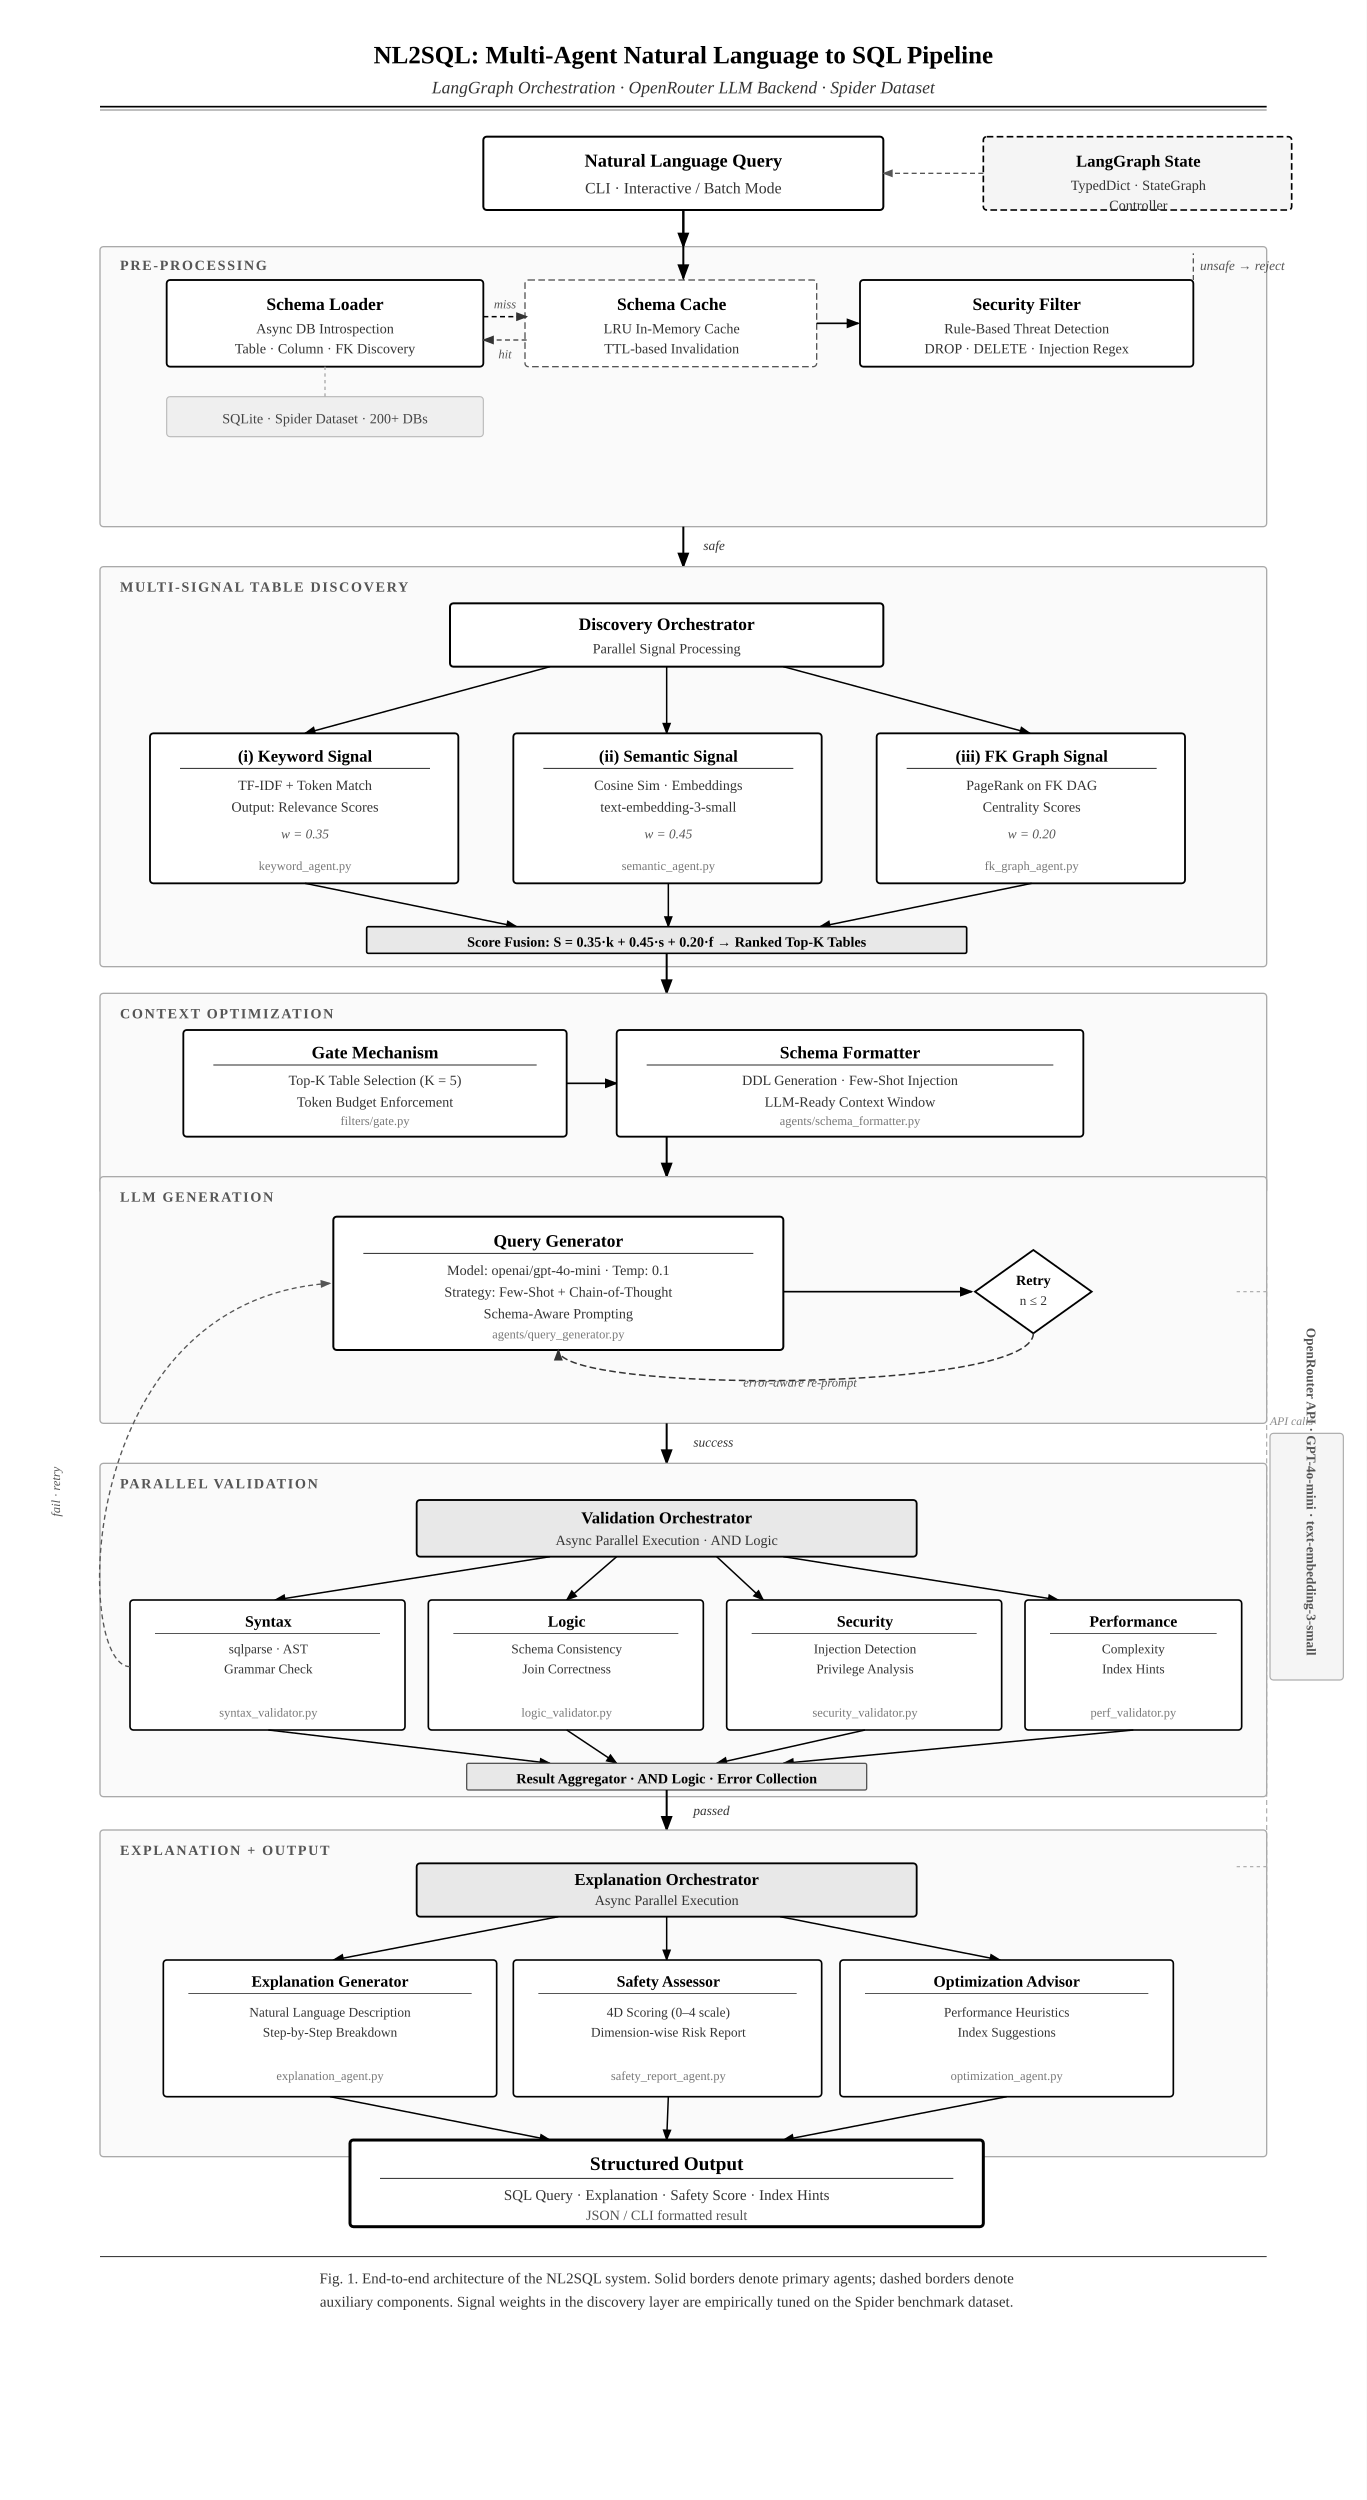
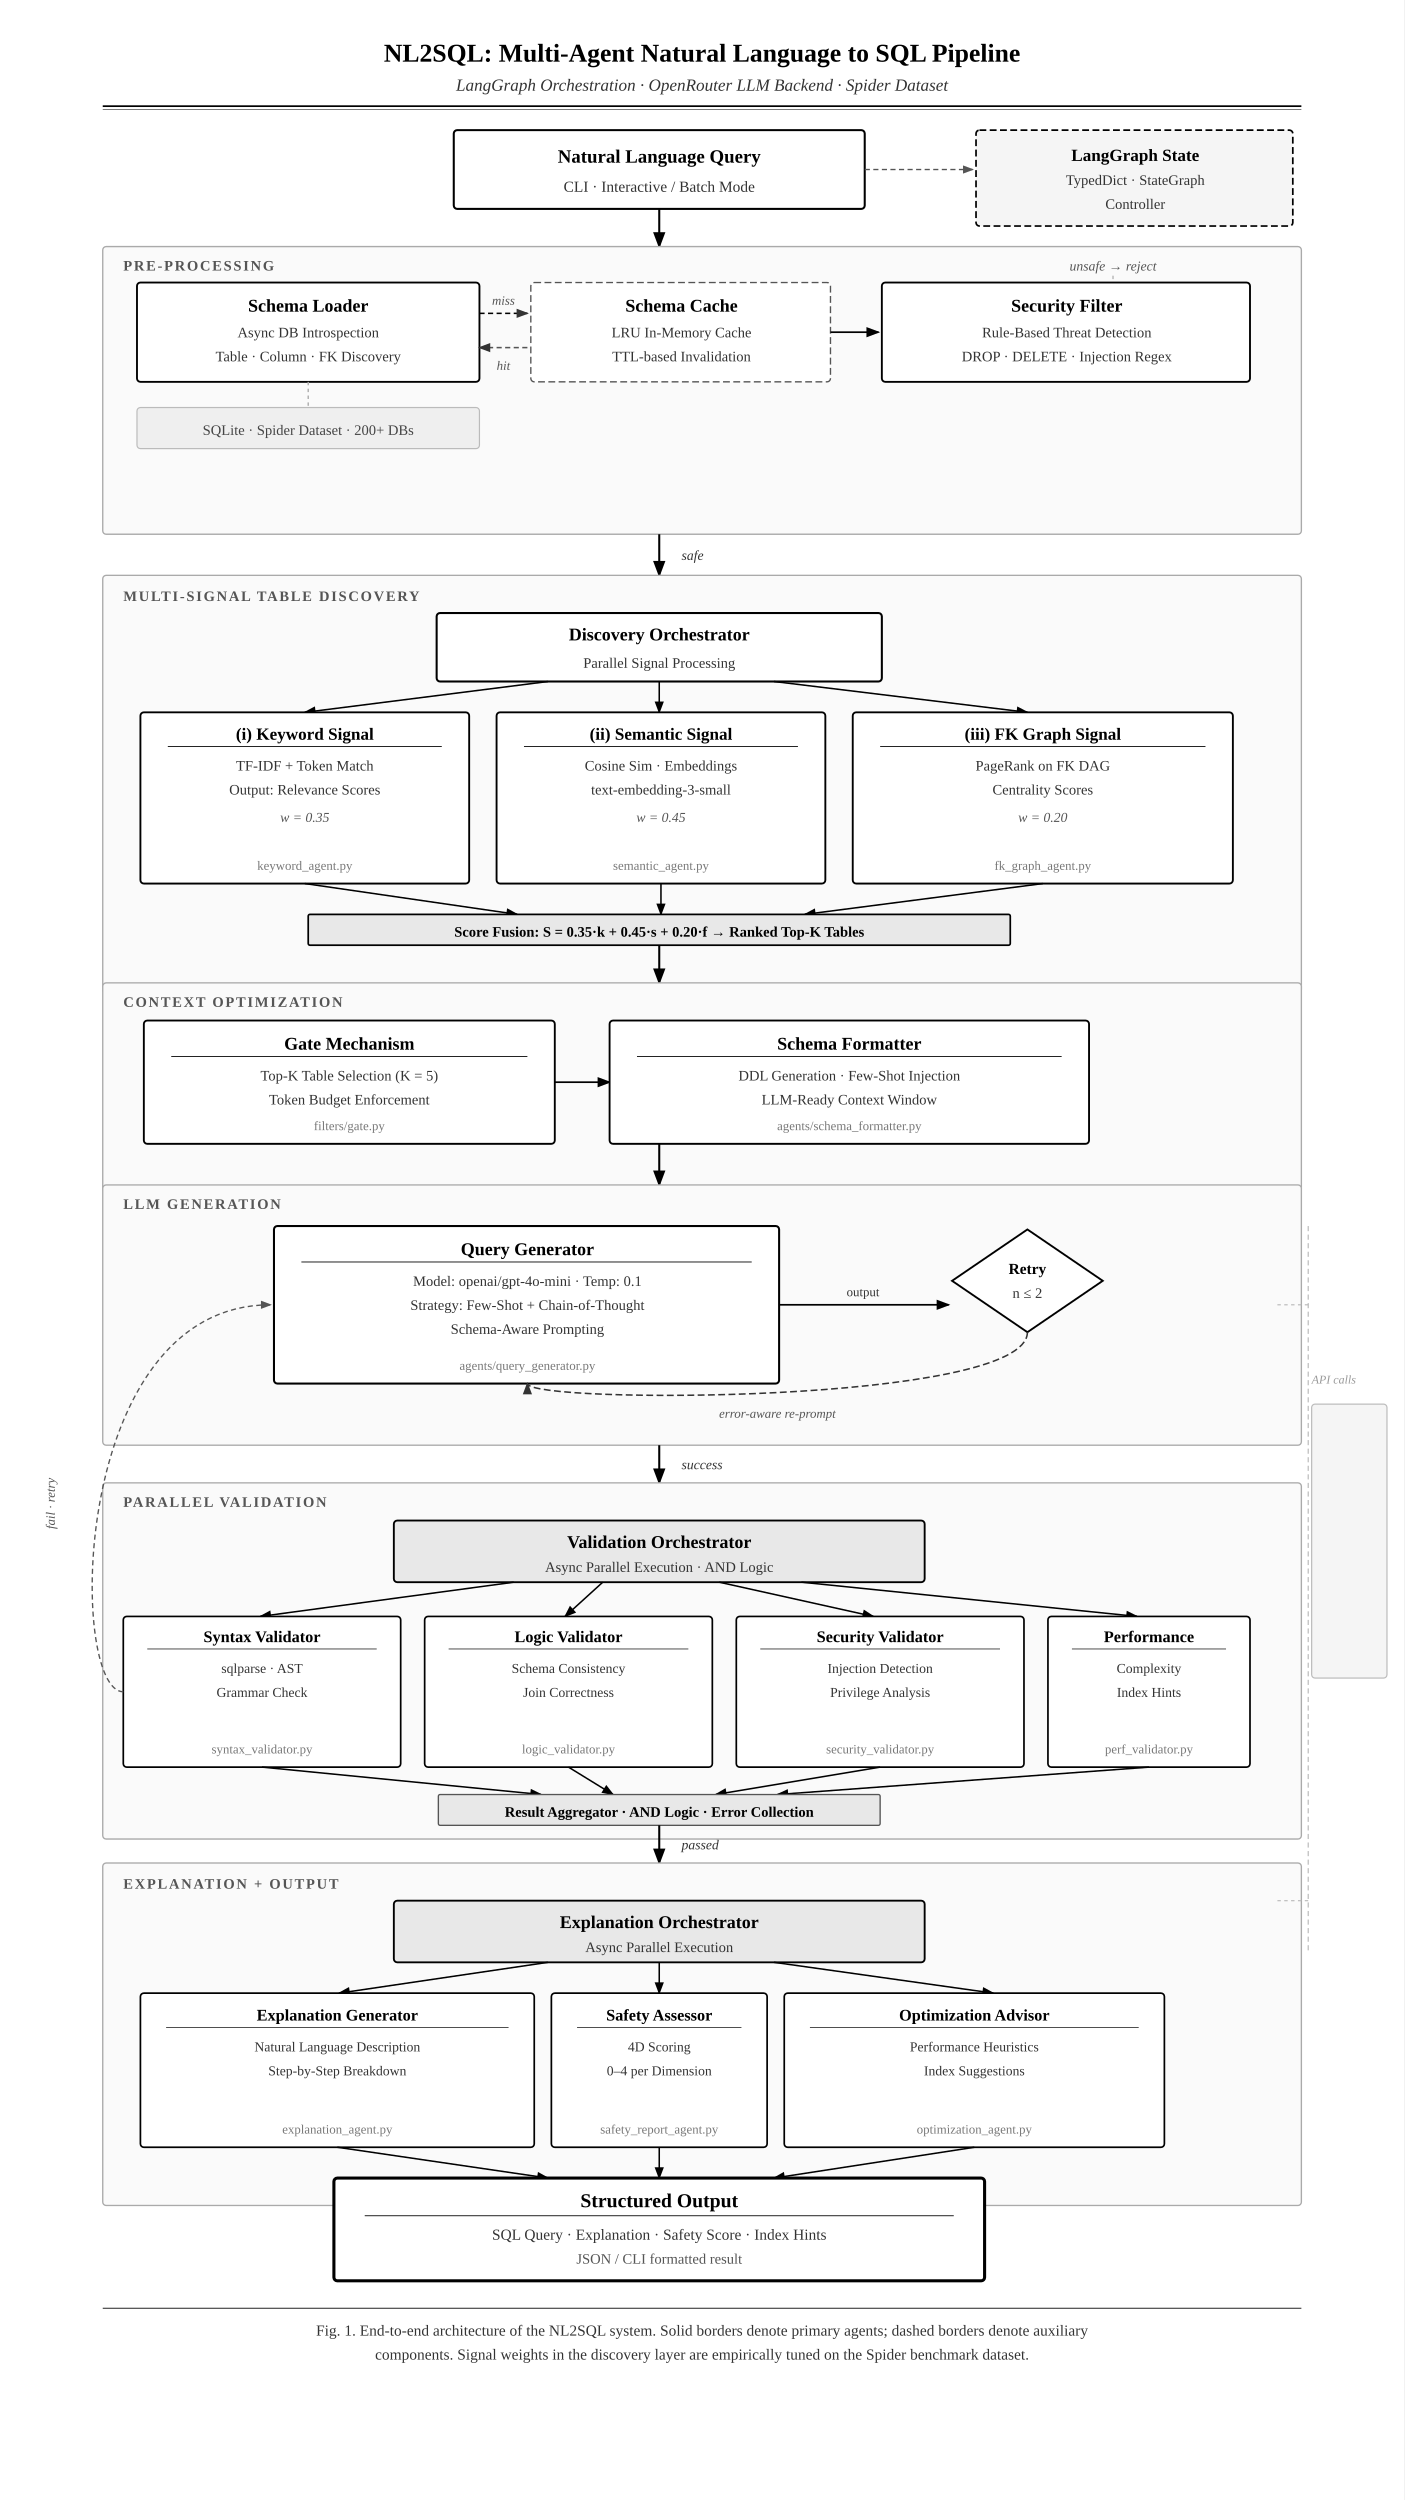
- <svg xmlns="http://www.w3.org/2000/svg" viewBox="0 0 820 1500" font-family="'Times New Roman', Times, serif">
+ <svg xmlns="http://www.w3.org/2000/svg" viewBox="0 0 820 1460" font-family="'Times New Roman', Times, serif">
  <defs>
    <marker id="arrow" markerWidth="8" markerHeight="8" refX="7" refY="3" orient="auto">
      <path d="M0,0 L0,6 L8,3 z" fill="#000" />
    </marker>
    <marker id="arrowGray" markerWidth="8" markerHeight="8" refX="7" refY="3" orient="auto">
      <path d="M0,0 L0,6 L8,3 z" fill="#555" />
    </marker>
    <marker id="arrowDash" markerWidth="8" markerHeight="8" refX="7" refY="3" orient="auto">
      <path d="M0,0 L0,6 L8,3 z" fill="#333" />
    </marker>
  </defs>
-   <rect width="820" height="1500" fill="#ffffff" />
-   <text x="410" y="38" text-anchor="middle" font-size="15" font-weight="bold" fill="#000">NL2SQL: Multi-Agent Natural Language to SQL Pipeline</text>
-   <text x="410" y="56" text-anchor="middle" font-size="10.5" fill="#333" font-style="italic">LangGraph Orchestration · OpenRouter LLM Backend · Spider Dataset</text>
-   <line x1="60" y1="64" x2="760" y2="64" stroke="#000" stroke-width="1" />
-   <line x1="60" y1="66" x2="760" y2="66" stroke="#000" stroke-width="0.3" />
-   <rect x="290" y="82" width="240" height="44" rx="2" fill="#fff" stroke="#000" stroke-width="1.2" />
-   <text x="410" y="100" text-anchor="middle" font-size="11" font-weight="bold" fill="#000">Natural Language Query</text>
-   <text x="410" y="116" text-anchor="middle" font-size="9.5" fill="#333">CLI · Interactive / Batch Mode</text>
-   <line x1="410" y1="126" x2="410" y2="148" stroke="#000" stroke-width="1.2" marker-end="url(#arrow)" />
-   <rect x="590" y="82" width="185" height="44" rx="2" fill="#f5f5f5" stroke="#000" stroke-width="1" stroke-dasharray="4 2" />
-   <text x="683" y="100" text-anchor="middle" font-size="10" font-weight="bold" fill="#000">LangGraph State</text>
-   <text x="683" y="114" text-anchor="middle" font-size="8.5" fill="#333">TypedDict · StateGraph</text>
-   <text x="683" y="126" text-anchor="middle" font-size="8.5" fill="#333">Controller</text>
-   <line x1="590" y1="104" x2="530" y2="104" stroke="#555" stroke-width="0.8" stroke-dasharray="3 2" marker-end="url(#arrowGray)" />
-   <rect x="60" y="148" width="700" height="168" rx="2" fill="#fafafa" stroke="#aaa" stroke-width="0.8" />
-   <text x="72" y="162" font-size="8.5" font-weight="bold" fill="#555" letter-spacing="1">PRE-PROCESSING</text>
-   <rect x="100" y="168" width="190" height="52" rx="2" fill="#fff" stroke="#000" stroke-width="1.1" />
-   <text x="195" y="186" text-anchor="middle" font-size="10.5" font-weight="bold" fill="#000">Schema Loader</text>
-   <text x="195" y="200" text-anchor="middle" font-size="8.5" fill="#333">Async DB Introspection</text>
-   <text x="195" y="212" text-anchor="middle" font-size="8.5" fill="#333">Table · Column · FK Discovery</text>
-   <rect x="315" y="168" width="175" height="52" rx="2" fill="#fff" stroke="#555" stroke-width="0.8" stroke-dasharray="4 2" />
-   <text x="403" y="186" text-anchor="middle" font-size="10.5" font-weight="bold" fill="#000">Schema Cache</text>
-   <text x="403" y="200" text-anchor="middle" font-size="8.5" fill="#333">LRU In-Memory Cache</text>
-   <text x="403" y="212" text-anchor="middle" font-size="8.5" fill="#333">TTL-based Invalidation</text>
-   <rect x="516" y="168" width="200" height="52" rx="2" fill="#fff" stroke="#000" stroke-width="1.1" />
-   <text x="616" y="186" text-anchor="middle" font-size="10.5" font-weight="bold" fill="#000">Security Filter</text>
-   <text x="616" y="200" text-anchor="middle" font-size="8.5" fill="#333">Rule-Based Threat Detection</text>
-   <text x="616" y="212" text-anchor="middle" font-size="8.5" fill="#333">DROP · DELETE · Injection Regex</text>
-   <line x1="290" y1="190" x2="316" y2="190" stroke="#000" stroke-width="0.9" stroke-dasharray="3 2" marker-end="url(#arrowDash)" />
-   <text x="303" y="185" text-anchor="middle" font-size="7.5" fill="#555" font-style="italic">miss</text>
-   <line x1="316" y1="204" x2="290" y2="204" stroke="#555" stroke-width="0.9" stroke-dasharray="3 2" marker-end="url(#arrowDash)" />
-   <text x="303" y="215" text-anchor="middle" font-size="7.5" fill="#555" font-style="italic">hit</text>
-   <line x1="490" y1="194" x2="515" y2="194" stroke="#000" stroke-width="1" marker-end="url(#arrow)" />
-   <line x1="716" y1="168" x2="716" y2="152" stroke="#555" stroke-width="0.8" stroke-dasharray="3 2" />
-   <text x="720" y="162" font-size="8" fill="#555" font-style="italic">unsafe → reject</text>
-   <rect x="100" y="238" width="190" height="24" rx="2" fill="#efefef" stroke="#bbb" stroke-width="0.7" />
-   <text x="195" y="254" text-anchor="middle" font-size="8.5" fill="#444">SQLite · Spider Dataset · 200+ DBs</text>
-   <line x1="195" y1="220" x2="195" y2="238" stroke="#aaa" stroke-width="0.8" stroke-dasharray="2 2" />
-   <line x1="410" y1="126" x2="410" y2="167" stroke="#000" stroke-width="1.2" marker-end="url(#arrow)" />
-   <line x1="410" y1="316" x2="410" y2="340" stroke="#000" stroke-width="1.2" marker-end="url(#arrow)" />
-   <text x="422" y="330" font-size="8" fill="#333" font-style="italic">safe</text>
-   <rect x="60" y="340" width="700" height="240" rx="2" fill="#fafafa" stroke="#aaa" stroke-width="0.8" />
-   <text x="72" y="355" font-size="8.5" font-weight="bold" fill="#555" letter-spacing="1">MULTI-SIGNAL TABLE DISCOVERY</text>
-   <rect x="270" y="362" width="260" height="38" rx="2" fill="#fff" stroke="#000" stroke-width="1.2" />
-   <text x="400" y="378" text-anchor="middle" font-size="10.5" font-weight="bold" fill="#000">Discovery Orchestrator</text>
-   <text x="400" y="392" text-anchor="middle" font-size="8.5" fill="#333">Parallel Signal Processing</text>
-   <line x1="330" y1="400" x2="183" y2="440" stroke="#000" stroke-width="0.9" marker-end="url(#arrow)" />
-   <line x1="400" y1="400" x2="400" y2="440" stroke="#000" stroke-width="0.9" marker-end="url(#arrow)" />
-   <line x1="470" y1="400" x2="618" y2="440" stroke="#000" stroke-width="0.9" marker-end="url(#arrow)" />
-   <rect x="90" y="440" width="185" height="90" rx="2" fill="#fff" stroke="#000" stroke-width="1.1" />
-   <text x="183" y="457" text-anchor="middle" font-size="10" font-weight="bold" fill="#000">(i) Keyword Signal</text>
-   <line x1="108" y1="461" x2="258" y2="461" stroke="#000" stroke-width="0.5" />
-   <text x="183" y="474" text-anchor="middle" font-size="8.5" fill="#333">TF-IDF + Token Match</text>
-   <text x="183" y="487" text-anchor="middle" font-size="8.5" fill="#333">Output: Relevance Scores</text>
-   <text x="183" y="503" text-anchor="middle" font-size="8" fill="#555" font-style="italic">w = 0.35</text>
-   <text x="183" y="522" text-anchor="middle" font-size="7.5" fill="#777">keyword_agent.py</text>
-   <rect x="308" y="440" width="185" height="90" rx="2" fill="#fff" stroke="#000" stroke-width="1.1" />
-   <text x="401" y="457" text-anchor="middle" font-size="10" font-weight="bold" fill="#000">(ii) Semantic Signal</text>
-   <line x1="326" y1="461" x2="476" y2="461" stroke="#000" stroke-width="0.5" />
-   <text x="401" y="474" text-anchor="middle" font-size="8.5" fill="#333">Cosine Sim · Embeddings</text>
-   <text x="401" y="487" text-anchor="middle" font-size="8.5" fill="#333">text-embedding-3-small</text>
-   <text x="401" y="503" text-anchor="middle" font-size="8" fill="#555" font-style="italic">w = 0.45</text>
-   <text x="401" y="522" text-anchor="middle" font-size="7.5" fill="#777">semantic_agent.py</text>
-   <rect x="526" y="440" width="185" height="90" rx="2" fill="#fff" stroke="#000" stroke-width="1.1" />
-   <text x="619" y="457" text-anchor="middle" font-size="10" font-weight="bold" fill="#000">(iii) FK Graph Signal</text>
-   <line x1="544" y1="461" x2="694" y2="461" stroke="#000" stroke-width="0.5" />
-   <text x="619" y="474" text-anchor="middle" font-size="8.5" fill="#333">PageRank on FK DAG</text>
-   <text x="619" y="487" text-anchor="middle" font-size="8.5" fill="#333">Centrality Scores</text>
-   <text x="619" y="503" text-anchor="middle" font-size="8" fill="#555" font-style="italic">w = 0.20</text>
-   <text x="619" y="522" text-anchor="middle" font-size="7.5" fill="#777">fk_graph_agent.py</text>
-   <line x1="183" y1="530" x2="310" y2="556" stroke="#000" stroke-width="0.9" marker-end="url(#arrow)" />
-   <line x1="401" y1="530" x2="401" y2="556" stroke="#000" stroke-width="0.9" marker-end="url(#arrow)" />
-   <line x1="619" y1="530" x2="492" y2="556" stroke="#000" stroke-width="0.9" marker-end="url(#arrow)" />
-   <rect x="220" y="556" width="360" height="16" rx="1" fill="#e8e8e8" stroke="#000" stroke-width="1" />
-   <text x="400" y="568" text-anchor="middle" font-size="8.5" font-weight="bold" fill="#000">Score Fusion:  S = 0.35·k + 0.45·s + 0.20·f   →   Ranked Top-K Tables</text>
-   <line x1="400" y1="572" x2="400" y2="596" stroke="#000" stroke-width="1.2" marker-end="url(#arrow)" />
-   <rect x="60" y="596" width="700" height="120" rx="2" fill="#fafafa" stroke="#aaa" stroke-width="0.8" />
-   <text x="72" y="611" font-size="8.5" font-weight="bold" fill="#555" letter-spacing="1">CONTEXT OPTIMIZATION</text>
-   <rect x="110" y="618" width="230" height="64" rx="2" fill="#fff" stroke="#000" stroke-width="1.1" />
-   <text x="225" y="635" text-anchor="middle" font-size="10.5" font-weight="bold" fill="#000">Gate Mechanism</text>
-   <line x1="128" y1="639" x2="322" y2="639" stroke="#000" stroke-width="0.5" />
-   <text x="225" y="651" text-anchor="middle" font-size="8.5" fill="#333">Top-K Table Selection  (K = 5)</text>
-   <text x="225" y="664" text-anchor="middle" font-size="8.5" fill="#333">Token Budget Enforcement</text>
-   <text x="225" y="675" text-anchor="middle" font-size="7.5" fill="#777">filters/gate.py</text>
-   <line x1="340" y1="650" x2="370" y2="650" stroke="#000" stroke-width="1" marker-end="url(#arrow)" />
-   <rect x="370" y="618" width="280" height="64" rx="2" fill="#fff" stroke="#000" stroke-width="1.1" />
-   <text x="510" y="635" text-anchor="middle" font-size="10.5" font-weight="bold" fill="#000">Schema Formatter</text>
-   <line x1="388" y1="639" x2="632" y2="639" stroke="#000" stroke-width="0.5" />
-   <text x="510" y="651" text-anchor="middle" font-size="8.5" fill="#333">DDL Generation · Few-Shot Injection</text>
-   <text x="510" y="664" text-anchor="middle" font-size="8.5" fill="#333">LLM-Ready Context Window</text>
-   <text x="510" y="675" text-anchor="middle" font-size="7.5" fill="#777">agents/schema_formatter.py</text>
-   <line x1="400" y1="682" x2="400" y2="706" stroke="#000" stroke-width="1.2" marker-end="url(#arrow)" />
-   <rect x="60" y="706" width="700" height="148" rx="2" fill="#fafafa" stroke="#aaa" stroke-width="0.8" />
-   <text x="72" y="721" font-size="8.5" font-weight="bold" fill="#555" letter-spacing="1">LLM GENERATION</text>
-   <rect x="200" y="730" width="270" height="80" rx="2" fill="#fff" stroke="#000" stroke-width="1.2" />
-   <text x="335" y="748" text-anchor="middle" font-size="10.5" font-weight="bold" fill="#000">Query Generator</text>
-   <line x1="218" y1="752" x2="452" y2="752" stroke="#000" stroke-width="0.5" />
-   <text x="335" y="765" text-anchor="middle" font-size="8.5" fill="#333">Model: openai/gpt-4o-mini  ·  Temp: 0.1</text>
-   <text x="335" y="778" text-anchor="middle" font-size="8.5" fill="#333">Strategy: Few-Shot + Chain-of-Thought</text>
-   <text x="335" y="791" text-anchor="middle" font-size="8.5" fill="#333">Schema-Aware Prompting</text>
-   <text x="335" y="803" text-anchor="middle" font-size="7.5" fill="#777">agents/query_generator.py</text>
-   <polygon points="620,750 655,775 620,800 585,775" fill="#fff" stroke="#000" stroke-width="1.1" />
-   <text x="620" y="771" text-anchor="middle" font-size="8.5" font-weight="bold" fill="#000">Retry</text>
-   <text x="620" y="783" text-anchor="middle" font-size="8" fill="#333">n ≤ 2</text>
-   <line x1="470" y1="775" x2="583" y2="775" stroke="#000" stroke-width="1" marker-end="url(#arrow)" />
-   <path d="M 620 800 C 620 836, 335 836, 335 810" stroke="#333" stroke-width="0.9" stroke-dasharray="4 2" fill="none" marker-end="url(#arrowDash)" />
-   <text x="480" y="832" text-anchor="middle" font-size="7.5" fill="#555" font-style="italic">error-aware re-prompt</text>
-   <line x1="400" y1="854" x2="400" y2="878" stroke="#000" stroke-width="1.2" marker-end="url(#arrow)" />
-   <text x="416" y="868" font-size="8" fill="#333" font-style="italic">success</text>
-   <rect x="60" y="878" width="700" height="200" rx="2" fill="#fafafa" stroke="#aaa" stroke-width="0.8" />
-   <text x="72" y="893" font-size="8.5" font-weight="bold" fill="#555" letter-spacing="1">PARALLEL VALIDATION</text>
-   <rect x="250" y="900" width="300" height="34" rx="2" fill="#e8e8e8" stroke="#000" stroke-width="1.1" />
-   <text x="400" y="914" text-anchor="middle" font-size="10" font-weight="bold" fill="#000">Validation Orchestrator</text>
-   <text x="400" y="927" text-anchor="middle" font-size="8.5" fill="#333">Async Parallel Execution · AND Logic</text>
-   <line x1="330" y1="934" x2="165" y2="960" stroke="#000" stroke-width="0.9" marker-end="url(#arrow)" />
-   <line x1="370" y1="934" x2="340" y2="960" stroke="#000" stroke-width="0.9" marker-end="url(#arrow)" />
-   <line x1="430" y1="934" x2="458" y2="960" stroke="#000" stroke-width="0.9" marker-end="url(#arrow)" />
-   <line x1="470" y1="934" x2="635" y2="960" stroke="#000" stroke-width="0.9" marker-end="url(#arrow)" />
-   <rect x="78" y="960" width="165" height="78" rx="2" fill="#fff" stroke="#000" stroke-width="1" />
-   <text x="161" y="976" text-anchor="middle" font-size="9.5" font-weight="bold" fill="#000">Syntax</text>
-   <line x1="93" y1="980" x2="228" y2="980" stroke="#000" stroke-width="0.4" />
-   <text x="161" y="992" text-anchor="middle" font-size="8" fill="#333">sqlparse · AST</text>
-   <text x="161" y="1004" text-anchor="middle" font-size="8" fill="#333">Grammar Check</text>
-   <text x="161" y="1030" text-anchor="middle" font-size="7.5" fill="#777">syntax_validator.py</text>
-   <rect x="257" y="960" width="165" height="78" rx="2" fill="#fff" stroke="#000" stroke-width="1" />
-   <text x="340" y="976" text-anchor="middle" font-size="9.5" font-weight="bold" fill="#000">Logic</text>
-   <line x1="272" y1="980" x2="407" y2="980" stroke="#000" stroke-width="0.4" />
-   <text x="340" y="992" text-anchor="middle" font-size="8" fill="#333">Schema Consistency</text>
-   <text x="340" y="1004" text-anchor="middle" font-size="8" fill="#333">Join Correctness</text>
-   <text x="340" y="1030" text-anchor="middle" font-size="7.5" fill="#777">logic_validator.py</text>
-   <rect x="436" y="960" width="165" height="78" rx="2" fill="#fff" stroke="#000" stroke-width="1" />
-   <text x="519" y="976" text-anchor="middle" font-size="9.5" font-weight="bold" fill="#000">Security</text>
-   <line x1="451" y1="980" x2="586" y2="980" stroke="#000" stroke-width="0.4" />
-   <text x="519" y="992" text-anchor="middle" font-size="8" fill="#333">Injection Detection</text>
-   <text x="519" y="1004" text-anchor="middle" font-size="8" fill="#333">Privilege Analysis</text>
-   <text x="519" y="1030" text-anchor="middle" font-size="7.5" fill="#777">security_validator.py</text>
-   <rect x="615" y="960" width="130" height="78" rx="2" fill="#fff" stroke="#000" stroke-width="1" />
-   <text x="680" y="976" text-anchor="middle" font-size="9.5" font-weight="bold" fill="#000">Performance</text>
-   <line x1="630" y1="980" x2="730" y2="980" stroke="#000" stroke-width="0.4" />
-   <text x="680" y="992" text-anchor="middle" font-size="8" fill="#333">Complexity</text>
-   <text x="680" y="1004" text-anchor="middle" font-size="8" fill="#333">Index Hints</text>
-   <text x="680" y="1030" text-anchor="middle" font-size="7.5" fill="#777">perf_validator.py</text>
-   <line x1="161" y1="1038" x2="330" y2="1058" stroke="#000" stroke-width="0.9" marker-end="url(#arrow)" />
-   <line x1="340" y1="1038" x2="370" y2="1058" stroke="#000" stroke-width="0.9" marker-end="url(#arrow)" />
-   <line x1="519" y1="1038" x2="430" y2="1058" stroke="#000" stroke-width="0.9" marker-end="url(#arrow)" />
-   <line x1="680" y1="1038" x2="470" y2="1058" stroke="#000" stroke-width="0.9" marker-end="url(#arrow)" />
-   <path d="M 78 1000 C 44 1000 44 780 198 770" stroke="#555" stroke-width="0.8" stroke-dasharray="3 2" fill="none" marker-end="url(#arrowGray)" />
-   <text x="36" y="895" font-size="7.5" fill="#555" font-style="italic" transform="rotate(-90,36,895)" text-anchor="middle">fail · retry</text>
-   <rect x="280" y="1058" width="240" height="16" rx="1" fill="#e8e8e8" stroke="#555" stroke-width="0.8" />
-   <text x="400" y="1070" text-anchor="middle" font-size="8.5" font-weight="bold" fill="#000">Result Aggregator · AND Logic · Error Collection</text>
-   <line x1="400" y1="1074" x2="400" y2="1098" stroke="#000" stroke-width="1.2" marker-end="url(#arrow)" />
-   <text x="416" y="1089" font-size="8" fill="#333" font-style="italic">passed</text>
-   <rect x="60" y="1098" width="700" height="196" rx="2" fill="#fafafa" stroke="#aaa" stroke-width="0.8" />
-   <text x="72" y="1113" font-size="8.5" font-weight="bold" fill="#555" letter-spacing="1">EXPLANATION + OUTPUT</text>
-   <rect x="250" y="1118" width="300" height="32" rx="2" fill="#e8e8e8" stroke="#000" stroke-width="1.1" />
-   <text x="400" y="1131" text-anchor="middle" font-size="10" font-weight="bold" fill="#000">Explanation Orchestrator</text>
-   <text x="400" y="1143" text-anchor="middle" font-size="8.5" fill="#333">Async Parallel Execution</text>
-   <line x1="335" y1="1150" x2="200" y2="1176" stroke="#000" stroke-width="0.9" marker-end="url(#arrow)" />
-   <line x1="400" y1="1150" x2="400" y2="1176" stroke="#000" stroke-width="0.9" marker-end="url(#arrow)" />
-   <line x1="468" y1="1150" x2="600" y2="1176" stroke="#000" stroke-width="0.9" marker-end="url(#arrow)" />
-   <rect x="98" y="1176" width="200" height="82" rx="2" fill="#fff" stroke="#000" stroke-width="1" />
-   <text x="198" y="1192" text-anchor="middle" font-size="9.5" font-weight="bold" fill="#000">Explanation Generator</text>
-   <line x1="113" y1="1196" x2="283" y2="1196" stroke="#000" stroke-width="0.4" />
-   <text x="198" y="1210" text-anchor="middle" font-size="8" fill="#333">Natural Language Description</text>
-   <text x="198" y="1222" text-anchor="middle" font-size="8" fill="#333">Step-by-Step Breakdown</text>
-   <text x="198" y="1248" text-anchor="middle" font-size="7.5" fill="#777">explanation_agent.py</text>
-   <rect x="308" y="1176" width="185" height="82" rx="2" fill="#fff" stroke="#000" stroke-width="1" />
-   <text x="401" y="1192" text-anchor="middle" font-size="9.5" font-weight="bold" fill="#000">Safety Assessor</text>
-   <line x1="323" y1="1196" x2="478" y2="1196" stroke="#000" stroke-width="0.4" />
-   <text x="401" y="1210" text-anchor="middle" font-size="8" fill="#333">4D Scoring (0–4 scale)</text>
-   <text x="401" y="1222" text-anchor="middle" font-size="8" fill="#333">Dimension-wise Risk Report</text>
-   <text x="401" y="1248" text-anchor="middle" font-size="7.5" fill="#777">safety_report_agent.py</text>
-   <rect x="504" y="1176" width="200" height="82" rx="2" fill="#fff" stroke="#000" stroke-width="1" />
-   <text x="604" y="1192" text-anchor="middle" font-size="9.5" font-weight="bold" fill="#000">Optimization Advisor</text>
-   <line x1="519" y1="1196" x2="689" y2="1196" stroke="#000" stroke-width="0.4" />
-   <text x="604" y="1210" text-anchor="middle" font-size="8" fill="#333">Performance Heuristics</text>
-   <text x="604" y="1222" text-anchor="middle" font-size="8" fill="#333">Index Suggestions</text>
-   <text x="604" y="1248" text-anchor="middle" font-size="7.5" fill="#777">optimization_agent.py</text>
-   <line x1="198" y1="1258" x2="330" y2="1284" stroke="#000" stroke-width="0.9" marker-end="url(#arrow)" />
-   <line x1="401" y1="1258" x2="400" y2="1284" stroke="#000" stroke-width="0.9" marker-end="url(#arrow)" />
-   <line x1="604" y1="1258" x2="470" y2="1284" stroke="#000" stroke-width="0.9" marker-end="url(#arrow)" />
-   <rect x="210" y="1284" width="380" height="52" rx="2" fill="#fff" stroke="#000" stroke-width="1.8" />
-   <text x="400" y="1302" text-anchor="middle" font-size="11.5" font-weight="bold" fill="#000">Structured Output</text>
-   <line x1="228" y1="1307" x2="572" y2="1307" stroke="#000" stroke-width="0.5" />
-   <text x="400" y="1320" text-anchor="middle" font-size="9" fill="#333">SQL Query · Explanation · Safety Score · Index Hints</text>
-   <text x="400" y="1332" text-anchor="middle" font-size="8.5" fill="#555">JSON / CLI formatted result</text>
-   <line x1="760" y1="760" x2="760" y2="1200" stroke="#aaa" stroke-width="0.7" stroke-dasharray="3 2" />
-   <rect x="762" y="860" width="44" height="148" rx="2" fill="#f5f5f5" stroke="#aaa" stroke-width="0.7" />
-   <text x="784" y="895" text-anchor="middle" font-size="8" fill="#555" font-weight="bold" transform="rotate(90,784,895)">OpenRouter API · GPT-4o-mini · text-embedding-3-small</text>
-   <line x1="760" y1="775" x2="741" y2="775" stroke="#aaa" stroke-width="0.7" stroke-dasharray="2 2" />
-   <line x1="760" y1="1120" x2="741" y2="1120" stroke="#aaa" stroke-width="0.7" stroke-dasharray="2 2" />
-   <text x="762" y="855" font-size="7" fill="#888" font-style="italic">API calls</text>
-   <line x1="60" y1="1354" x2="760" y2="1354" stroke="#000" stroke-width="0.5" />
-   <text x="400" y="1370" text-anchor="middle" font-size="9" fill="#333">Fig. 1. End-to-end architecture of the NL2SQL system. Solid borders denote primary agents; dashed borders denote</text>
-   <text x="400" y="1384" text-anchor="middle" font-size="9" fill="#333">auxiliary components. Signal weights in the discovery layer are empirically tuned on the Spider benchmark dataset.</text>
+   <rect width="820" height="1460" fill="#ffffff" />
+   <text x="410" y="36" text-anchor="middle" font-size="15" font-weight="bold" fill="#000">NL2SQL: Multi-Agent Natural Language to SQL Pipeline</text>
+   <text x="410" y="53" text-anchor="middle" font-size="10" fill="#333" font-style="italic">LangGraph Orchestration · OpenRouter LLM Backend · Spider Dataset</text>
+   <line x1="60" y1="62" x2="760" y2="62" stroke="#000" stroke-width="1" />
+   <line x1="60" y1="64" x2="760" y2="64" stroke="#000" stroke-width="0.3" />
+   <rect x="265" y="76" width="240" height="46" rx="2" fill="#fff" stroke="#000" stroke-width="1.2" />
+   <text x="385" y="95" text-anchor="middle" font-size="11" font-weight="bold" fill="#000">Natural Language Query</text>
+   <text x="385" y="112" text-anchor="middle" font-size="9" fill="#333">CLI · Interactive / Batch Mode</text>
+   <rect x="570" y="76" width="185" height="56" rx="2" fill="#f5f5f5" stroke="#000" stroke-width="1" stroke-dasharray="4 2" />
+   <text x="663" y="94" text-anchor="middle" font-size="10" font-weight="bold" fill="#000">LangGraph State</text>
+   <text x="663" y="108" text-anchor="middle" font-size="8.5" fill="#333">TypedDict · StateGraph</text>
+   <text x="663" y="122" text-anchor="middle" font-size="8.5" fill="#333">Controller</text>
+   <line x1="505" y1="99" x2="568" y2="99" stroke="#555" stroke-width="0.8" stroke-dasharray="3 2" marker-end="url(#arrowGray)" />
+   <line x1="385" y1="122" x2="385" y2="144" stroke="#000" stroke-width="1.2" marker-end="url(#arrow)" />
+   <rect x="60" y="144" width="700" height="168" rx="2" fill="#fafafa" stroke="#aaa" stroke-width="0.8" />
+   <text x="72" y="158" font-size="8.5" font-weight="bold" fill="#555" letter-spacing="1">PRE-PROCESSING</text>
+   <rect x="80" y="165" width="200" height="58" rx="2" fill="#fff" stroke="#000" stroke-width="1.1" />
+   <text x="180" y="182" text-anchor="middle" font-size="10.5" font-weight="bold" fill="#000">Schema Loader</text>
+   <text x="180" y="197" text-anchor="middle" font-size="8.5" fill="#333">Async DB Introspection</text>
+   <text x="180" y="211" text-anchor="middle" font-size="8.5" fill="#333">Table · Column · FK Discovery</text>
+   <rect x="310" y="165" width="175" height="58" rx="2" fill="#fff" stroke="#555" stroke-width="0.8" stroke-dasharray="4 2" />
+   <text x="398" y="182" text-anchor="middle" font-size="10.5" font-weight="bold" fill="#000">Schema Cache</text>
+   <text x="398" y="197" text-anchor="middle" font-size="8.5" fill="#333">LRU In-Memory Cache</text>
+   <text x="398" y="211" text-anchor="middle" font-size="8.5" fill="#333">TTL-based Invalidation</text>
+   <rect x="515" y="165" width="215" height="58" rx="2" fill="#fff" stroke="#000" stroke-width="1.1" />
+   <text x="623" y="182" text-anchor="middle" font-size="10.5" font-weight="bold" fill="#000">Security Filter</text>
+   <text x="623" y="197" text-anchor="middle" font-size="8.5" fill="#333">Rule-Based Threat Detection</text>
+   <text x="623" y="211" text-anchor="middle" font-size="8.5" fill="#333">DROP · DELETE · Injection Regex</text>
+   <line x1="280" y1="183" x2="308" y2="183" stroke="#000" stroke-width="0.9" stroke-dasharray="3 2" marker-end="url(#arrowDash)" />
+   <text x="294" y="178" text-anchor="middle" font-size="7.5" fill="#555" font-style="italic">miss</text>
+   <line x1="308" y1="203" x2="280" y2="203" stroke="#555" stroke-width="0.9" stroke-dasharray="3 2" marker-end="url(#arrowDash)" />
+   <text x="294" y="216" text-anchor="middle" font-size="7.5" fill="#555" font-style="italic">hit</text>
+   <line x1="485" y1="194" x2="513" y2="194" stroke="#000" stroke-width="1" marker-end="url(#arrow)" />
+   <text x="650" y="158" text-anchor="middle" font-size="8" fill="#555" font-style="italic">unsafe → reject</text>
+   <line x1="650" y1="161" x2="650" y2="165" stroke="#aaa" stroke-width="0.7" stroke-dasharray="2 2" />
+   <rect x="80" y="238" width="200" height="24" rx="2" fill="#efefef" stroke="#bbb" stroke-width="0.7" />
+   <text x="180" y="254" text-anchor="middle" font-size="8.5" fill="#444">SQLite · Spider Dataset · 200+ DBs</text>
+   <line x1="180" y1="223" x2="180" y2="238" stroke="#aaa" stroke-width="0.8" stroke-dasharray="2 2" />
+   <line x1="385" y1="312" x2="385" y2="336" stroke="#000" stroke-width="1.2" marker-end="url(#arrow)" />
+   <text x="398" y="327" font-size="8" fill="#333" font-style="italic">safe</text>
+   <rect x="60" y="336" width="700" height="244" rx="2" fill="#fafafa" stroke="#aaa" stroke-width="0.8" />
+   <text x="72" y="351" font-size="8.5" font-weight="bold" fill="#555" letter-spacing="1">MULTI-SIGNAL TABLE DISCOVERY</text>
+   <rect x="255" y="358" width="260" height="40" rx="2" fill="#fff" stroke="#000" stroke-width="1.2" />
+   <text x="385" y="374" text-anchor="middle" font-size="10.5" font-weight="bold" fill="#000">Discovery Orchestrator</text>
+   <text x="385" y="390" text-anchor="middle" font-size="8.5" fill="#333">Parallel Signal Processing</text>
+   <line x1="320" y1="398" x2="178" y2="416" stroke="#000" stroke-width="0.9" marker-end="url(#arrow)" />
+   <line x1="385" y1="398" x2="385" y2="416" stroke="#000" stroke-width="0.9" marker-end="url(#arrow)" />
+   <line x1="452" y1="398" x2="600" y2="416" stroke="#000" stroke-width="0.9" marker-end="url(#arrow)" />
+   <rect x="82" y="416" width="192" height="100" rx="2" fill="#fff" stroke="#000" stroke-width="1.1" />
+   <text x="178" y="432" text-anchor="middle" font-size="10" font-weight="bold" fill="#000">(i) Keyword Signal</text>
+   <line x1="98" y1="436" x2="258" y2="436" stroke="#000" stroke-width="0.5" />
+   <text x="178" y="450" text-anchor="middle" font-size="8.5" fill="#333">TF-IDF + Token Match</text>
+   <text x="178" y="464" text-anchor="middle" font-size="8.5" fill="#333">Output: Relevance Scores</text>
+   <text x="178" y="480" text-anchor="middle" font-size="8" fill="#555" font-style="italic">w = 0.35</text>
+   <text x="178" y="508" text-anchor="middle" font-size="7.5" fill="#777">keyword_agent.py</text>
+   <rect x="290" y="416" width="192" height="100" rx="2" fill="#fff" stroke="#000" stroke-width="1.1" />
+   <text x="386" y="432" text-anchor="middle" font-size="10" font-weight="bold" fill="#000">(ii) Semantic Signal</text>
+   <line x1="306" y1="436" x2="466" y2="436" stroke="#000" stroke-width="0.5" />
+   <text x="386" y="450" text-anchor="middle" font-size="8.5" fill="#333">Cosine Sim · Embeddings</text>
+   <text x="386" y="464" text-anchor="middle" font-size="8.5" fill="#333">text-embedding-3-small</text>
+   <text x="386" y="480" text-anchor="middle" font-size="8" fill="#555" font-style="italic">w = 0.45</text>
+   <text x="386" y="508" text-anchor="middle" font-size="7.5" fill="#777">semantic_agent.py</text>
+   <rect x="498" y="416" width="222" height="100" rx="2" fill="#fff" stroke="#000" stroke-width="1.1" />
+   <text x="609" y="432" text-anchor="middle" font-size="10" font-weight="bold" fill="#000">(iii) FK Graph Signal</text>
+   <line x1="514" y1="436" x2="704" y2="436" stroke="#000" stroke-width="0.5" />
+   <text x="609" y="450" text-anchor="middle" font-size="8.5" fill="#333">PageRank on FK DAG</text>
+   <text x="609" y="464" text-anchor="middle" font-size="8.5" fill="#333">Centrality Scores</text>
+   <text x="609" y="480" text-anchor="middle" font-size="8" fill="#555" font-style="italic">w = 0.20</text>
+   <text x="609" y="508" text-anchor="middle" font-size="7.5" fill="#777">fk_graph_agent.py</text>
+   <line x1="178" y1="516" x2="302" y2="534" stroke="#000" stroke-width="0.9" marker-end="url(#arrow)" />
+   <line x1="386" y1="516" x2="386" y2="534" stroke="#000" stroke-width="0.9" marker-end="url(#arrow)" />
+   <line x1="609" y1="516" x2="470" y2="534" stroke="#000" stroke-width="0.9" marker-end="url(#arrow)" />
+   <rect x="180" y="534" width="410" height="18" rx="1" fill="#e8e8e8" stroke="#000" stroke-width="1" />
+   <text x="385" y="547" text-anchor="middle" font-size="8.5" font-weight="bold" fill="#000">Score Fusion:  S = 0.35·k + 0.45·s + 0.20·f   →   Ranked Top-K Tables</text>
+   <line x1="385" y1="552" x2="385" y2="574" stroke="#000" stroke-width="1.2" marker-end="url(#arrow)" />
+   <rect x="60" y="574" width="700" height="122" rx="2" fill="#fafafa" stroke="#aaa" stroke-width="0.8" />
+   <text x="72" y="588" font-size="8.5" font-weight="bold" fill="#555" letter-spacing="1">CONTEXT OPTIMIZATION</text>
+   <rect x="84" y="596" width="240" height="72" rx="2" fill="#fff" stroke="#000" stroke-width="1.1" />
+   <text x="204" y="613" text-anchor="middle" font-size="10.5" font-weight="bold" fill="#000">Gate Mechanism</text>
+   <line x1="100" y1="617" x2="308" y2="617" stroke="#000" stroke-width="0.5" />
+   <text x="204" y="631" text-anchor="middle" font-size="8.5" fill="#333">Top-K Table Selection  (K = 5)</text>
+   <text x="204" y="645" text-anchor="middle" font-size="8.5" fill="#333">Token Budget Enforcement</text>
+   <text x="204" y="660" text-anchor="middle" font-size="7.5" fill="#777">filters/gate.py</text>
+   <line x1="324" y1="632" x2="356" y2="632" stroke="#000" stroke-width="1" marker-end="url(#arrow)" />
+   <rect x="356" y="596" width="280" height="72" rx="2" fill="#fff" stroke="#000" stroke-width="1.1" />
+   <text x="496" y="613" text-anchor="middle" font-size="10.5" font-weight="bold" fill="#000">Schema Formatter</text>
+   <line x1="372" y1="617" x2="620" y2="617" stroke="#000" stroke-width="0.5" />
+   <text x="496" y="631" text-anchor="middle" font-size="8.5" fill="#333">DDL Generation · Few-Shot Injection</text>
+   <text x="496" y="645" text-anchor="middle" font-size="8.5" fill="#333">LLM-Ready Context Window</text>
+   <text x="496" y="660" text-anchor="middle" font-size="7.5" fill="#777">agents/schema_formatter.py</text>
+   <line x1="385" y1="668" x2="385" y2="692" stroke="#000" stroke-width="1.2" marker-end="url(#arrow)" />
+   <rect x="60" y="692" width="700" height="152" rx="2" fill="#fafafa" stroke="#aaa" stroke-width="0.8" />
+   <text x="72" y="706" font-size="8.5" font-weight="bold" fill="#555" letter-spacing="1">LLM GENERATION</text>
+   <rect x="160" y="716" width="295" height="92" rx="2" fill="#fff" stroke="#000" stroke-width="1.2" />
+   <text x="308" y="733" text-anchor="middle" font-size="10.5" font-weight="bold" fill="#000">Query Generator</text>
+   <line x1="176" y1="737" x2="439" y2="737" stroke="#000" stroke-width="0.5" />
+   <text x="308" y="751" text-anchor="middle" font-size="8.5" fill="#333">Model: openai/gpt-4o-mini  ·  Temp: 0.1</text>
+   <text x="308" y="765" text-anchor="middle" font-size="8.5" fill="#333">Strategy: Few-Shot + Chain-of-Thought</text>
+   <text x="308" y="779" text-anchor="middle" font-size="8.5" fill="#333">Schema-Aware Prompting</text>
+   <text x="308" y="800" text-anchor="middle" font-size="7.5" fill="#777">agents/query_generator.py</text>
+   <polygon points="600,718 644,748 600,778 556,748" fill="#fff" stroke="#000" stroke-width="1.1" />
+   <text x="600" y="744" text-anchor="middle" font-size="9" font-weight="bold" fill="#000">Retry</text>
+   <text x="600" y="758" text-anchor="middle" font-size="8.5" fill="#333">n ≤ 2</text>
+   <line x1="455" y1="762" x2="554" y2="762" stroke="#000" stroke-width="1" marker-end="url(#arrow)" />
+   <text x="504" y="757" text-anchor="middle" font-size="7.5" fill="#333">output</text>
+   <path d="M 600 778 C 600 820, 308 820, 308 808" stroke="#333" stroke-width="0.9" stroke-dasharray="4 2" fill="none" marker-end="url(#arrowDash)" />
+   <text x="454" y="828" text-anchor="middle" font-size="7.5" fill="#555" font-style="italic">error-aware re-prompt</text>
+   <line x1="385" y1="844" x2="385" y2="866" stroke="#000" stroke-width="1.2" marker-end="url(#arrow)" />
+   <text x="398" y="858" font-size="8" fill="#333" font-style="italic">success</text>
+   <rect x="60" y="866" width="700" height="208" rx="2" fill="#fafafa" stroke="#aaa" stroke-width="0.8" />
+   <text x="72" y="880" font-size="8.5" font-weight="bold" fill="#555" letter-spacing="1">PARALLEL VALIDATION</text>
+   <rect x="230" y="888" width="310" height="36" rx="2" fill="#e8e8e8" stroke="#000" stroke-width="1.1" />
+   <text x="385" y="904" text-anchor="middle" font-size="10.5" font-weight="bold" fill="#000">Validation Orchestrator</text>
+   <text x="385" y="918" text-anchor="middle" font-size="8.5" fill="#333">Async Parallel Execution · AND Logic</text>
+   <line x1="300" y1="924" x2="152" y2="944" stroke="#000" stroke-width="0.9" marker-end="url(#arrow)" />
+   <line x1="352" y1="924" x2="330" y2="944" stroke="#000" stroke-width="0.9" marker-end="url(#arrow)" />
+   <line x1="420" y1="924" x2="510" y2="944" stroke="#000" stroke-width="0.9" marker-end="url(#arrow)" />
+   <line x1="468" y1="924" x2="664" y2="944" stroke="#000" stroke-width="0.9" marker-end="url(#arrow)" />
+   <rect x="72" y="944" width="162" height="88" rx="2" fill="#fff" stroke="#000" stroke-width="1" />
+   <text x="153" y="959" text-anchor="middle" font-size="9.5" font-weight="bold" fill="#000">Syntax Validator</text>
+   <line x1="86" y1="963" x2="220" y2="963" stroke="#000" stroke-width="0.4" />
+   <text x="153" y="977" text-anchor="middle" font-size="8" fill="#333">sqlparse · AST</text>
+   <text x="153" y="991" text-anchor="middle" font-size="8" fill="#333">Grammar Check</text>
+   <text x="153" y="1024" text-anchor="middle" font-size="7.5" fill="#777">syntax_validator.py</text>
+   <rect x="248" y="944" width="168" height="88" rx="2" fill="#fff" stroke="#000" stroke-width="1" />
+   <text x="332" y="959" text-anchor="middle" font-size="9.5" font-weight="bold" fill="#000">Logic Validator</text>
+   <line x1="262" y1="963" x2="402" y2="963" stroke="#000" stroke-width="0.4" />
+   <text x="332" y="977" text-anchor="middle" font-size="8" fill="#333">Schema Consistency</text>
+   <text x="332" y="991" text-anchor="middle" font-size="8" fill="#333">Join Correctness</text>
+   <text x="332" y="1024" text-anchor="middle" font-size="7.5" fill="#777">logic_validator.py</text>
+   <rect x="430" y="944" width="168" height="88" rx="2" fill="#fff" stroke="#000" stroke-width="1" />
+   <text x="514" y="959" text-anchor="middle" font-size="9.5" font-weight="bold" fill="#000">Security Validator</text>
+   <line x1="444" y1="963" x2="584" y2="963" stroke="#000" stroke-width="0.4" />
+   <text x="514" y="977" text-anchor="middle" font-size="8" fill="#333">Injection Detection</text>
+   <text x="514" y="991" text-anchor="middle" font-size="8" fill="#333">Privilege Analysis</text>
+   <text x="514" y="1024" text-anchor="middle" font-size="7.5" fill="#777">security_validator.py</text>
+   <rect x="612" y="944" width="118" height="88" rx="2" fill="#fff" stroke="#000" stroke-width="1" />
+   <text x="671" y="959" text-anchor="middle" font-size="9.5" font-weight="bold" fill="#000">Performance</text>
+   <line x1="626" y1="963" x2="716" y2="963" stroke="#000" stroke-width="0.4" />
+   <text x="671" y="977" text-anchor="middle" font-size="8" fill="#333">Complexity</text>
+   <text x="671" y="991" text-anchor="middle" font-size="8" fill="#333">Index Hints</text>
+   <text x="671" y="1024" text-anchor="middle" font-size="7.5" fill="#777">perf_validator.py</text>
+   <line x1="153" y1="1032" x2="316" y2="1048" stroke="#000" stroke-width="0.9" marker-end="url(#arrow)" />
+   <line x1="332" y1="1032" x2="358" y2="1048" stroke="#000" stroke-width="0.9" marker-end="url(#arrow)" />
+   <line x1="514" y1="1032" x2="418" y2="1048" stroke="#000" stroke-width="0.9" marker-end="url(#arrow)" />
+   <line x1="671" y1="1032" x2="454" y2="1048" stroke="#000" stroke-width="0.9" marker-end="url(#arrow)" />
+   <rect x="256" y="1048" width="258" height="18" rx="1" fill="#e8e8e8" stroke="#555" stroke-width="0.8" />
+   <text x="385" y="1061" text-anchor="middle" font-size="8.5" font-weight="bold" fill="#000">Result Aggregator · AND Logic · Error Collection</text>
+   <path d="M 72 988 C 40 988 40 762 158 762" stroke="#555" stroke-width="0.8" stroke-dasharray="3 2" fill="none" marker-end="url(#arrowGray)" />
+   <text x="32" y="878" font-size="7.5" fill="#555" font-style="italic" text-anchor="middle" transform="rotate(-90,32,878)">fail · retry</text>
+   <line x1="385" y1="1066" x2="385" y2="1088" stroke="#000" stroke-width="1.2" marker-end="url(#arrow)" />
+   <text x="398" y="1080" font-size="8" fill="#333" font-style="italic">passed</text>
+   <rect x="60" y="1088" width="700" height="200" rx="2" fill="#fafafa" stroke="#aaa" stroke-width="0.8" />
+   <text x="72" y="1103" font-size="8.5" font-weight="bold" fill="#555" letter-spacing="1">EXPLANATION + OUTPUT</text>
+   <rect x="230" y="1110" width="310" height="36" rx="2" fill="#e8e8e8" stroke="#000" stroke-width="1.1" />
+   <text x="385" y="1126" text-anchor="middle" font-size="10.5" font-weight="bold" fill="#000">Explanation Orchestrator</text>
+   <text x="385" y="1140" text-anchor="middle" font-size="8.5" fill="#333">Async Parallel Execution</text>
+   <line x1="320" y1="1146" x2="198" y2="1164" stroke="#000" stroke-width="0.9" marker-end="url(#arrow)" />
+   <line x1="385" y1="1146" x2="385" y2="1164" stroke="#000" stroke-width="0.9" marker-end="url(#arrow)" />
+   <line x1="452" y1="1146" x2="580" y2="1164" stroke="#000" stroke-width="0.9" marker-end="url(#arrow)" />
+   <rect x="82" y="1164" width="230" height="90" rx="2" fill="#fff" stroke="#000" stroke-width="1" />
+   <text x="197" y="1180" text-anchor="middle" font-size="9.5" font-weight="bold" fill="#000">Explanation Generator</text>
+   <line x1="97" y1="1184" x2="297" y2="1184" stroke="#000" stroke-width="0.4" />
+   <text x="197" y="1198" text-anchor="middle" font-size="8" fill="#333">Natural Language Description</text>
+   <text x="197" y="1212" text-anchor="middle" font-size="8" fill="#333">Step-by-Step Breakdown</text>
+   <text x="197" y="1246" text-anchor="middle" font-size="7.5" fill="#777">explanation_agent.py</text>
+   <rect x="322" y="1164" width="126" height="90" rx="2" fill="#fff" stroke="#000" stroke-width="1" />
+   <text x="385" y="1180" text-anchor="middle" font-size="9.5" font-weight="bold" fill="#000">Safety Assessor</text>
+   <line x1="337" y1="1184" x2="433" y2="1184" stroke="#000" stroke-width="0.4" />
+   <text x="385" y="1198" text-anchor="middle" font-size="8" fill="#333">4D Scoring</text>
+   <text x="385" y="1212" text-anchor="middle" font-size="8" fill="#333">0–4 per Dimension</text>
+   <text x="385" y="1246" text-anchor="middle" font-size="7.5" fill="#777">safety_report_agent.py</text>
+   <rect x="458" y="1164" width="222" height="90" rx="2" fill="#fff" stroke="#000" stroke-width="1" />
+   <text x="569" y="1180" text-anchor="middle" font-size="9.5" font-weight="bold" fill="#000">Optimization Advisor</text>
+   <line x1="473" y1="1184" x2="665" y2="1184" stroke="#000" stroke-width="0.4" />
+   <text x="569" y="1198" text-anchor="middle" font-size="8" fill="#333">Performance Heuristics</text>
+   <text x="569" y="1212" text-anchor="middle" font-size="8" fill="#333">Index Suggestions</text>
+   <text x="569" y="1246" text-anchor="middle" font-size="7.5" fill="#777">optimization_agent.py</text>
+   <line x1="197" y1="1254" x2="320" y2="1272" stroke="#000" stroke-width="0.9" marker-end="url(#arrow)" />
+   <line x1="385" y1="1254" x2="385" y2="1272" stroke="#000" stroke-width="0.9" marker-end="url(#arrow)" />
+   <line x1="569" y1="1254" x2="452" y2="1272" stroke="#000" stroke-width="0.9" marker-end="url(#arrow)" />
+   <rect x="195" y="1272" width="380" height="60" rx="2" fill="#fff" stroke="#000" stroke-width="1.8" />
+   <text x="385" y="1289" text-anchor="middle" font-size="11.5" font-weight="bold" fill="#000">Structured Output</text>
+   <line x1="213" y1="1294" x2="557" y2="1294" stroke="#000" stroke-width="0.5" />
+   <text x="385" y="1308" text-anchor="middle" font-size="9" fill="#333">SQL Query · Explanation · Safety Score · Index Hints</text>
+   <text x="385" y="1322" text-anchor="middle" font-size="8.5" fill="#555">JSON / CLI formatted result</text>
+   <line x1="764" y1="716" x2="764" y2="1140" stroke="#bbb" stroke-width="0.7" stroke-dasharray="3 2" />
+   <rect x="766" y="820" width="44" height="160" rx="2" fill="#f5f5f5" stroke="#bbb" stroke-width="0.7" />
+   <text x="788" y="860" text-anchor="middle" font-size="8" fill="#555" transform="rotate(90,788,900)">OpenRouter API · GPT-4o-mini · text-embedding-3-small</text>
+   <line x1="764" y1="762" x2="744" y2="762" stroke="#bbb" stroke-width="0.7" stroke-dasharray="2 2" />
+   <line x1="764" y1="1110" x2="744" y2="1110" stroke="#bbb" stroke-width="0.7" stroke-dasharray="2 2" />
+   <text x="766" y="808" font-size="7" fill="#999" font-style="italic">API calls</text>
+   <line x1="60" y1="1348" x2="760" y2="1348" stroke="#000" stroke-width="0.5" />
+   <text x="410" y="1364" text-anchor="middle" font-size="9" fill="#333">Fig. 1. End-to-end architecture of the NL2SQL system. Solid borders denote primary agents; dashed borders denote auxiliary</text>
+   <text x="410" y="1378" text-anchor="middle" font-size="9" fill="#333">components. Signal weights in the discovery layer are empirically tuned on the Spider benchmark dataset.</text>
</svg>
